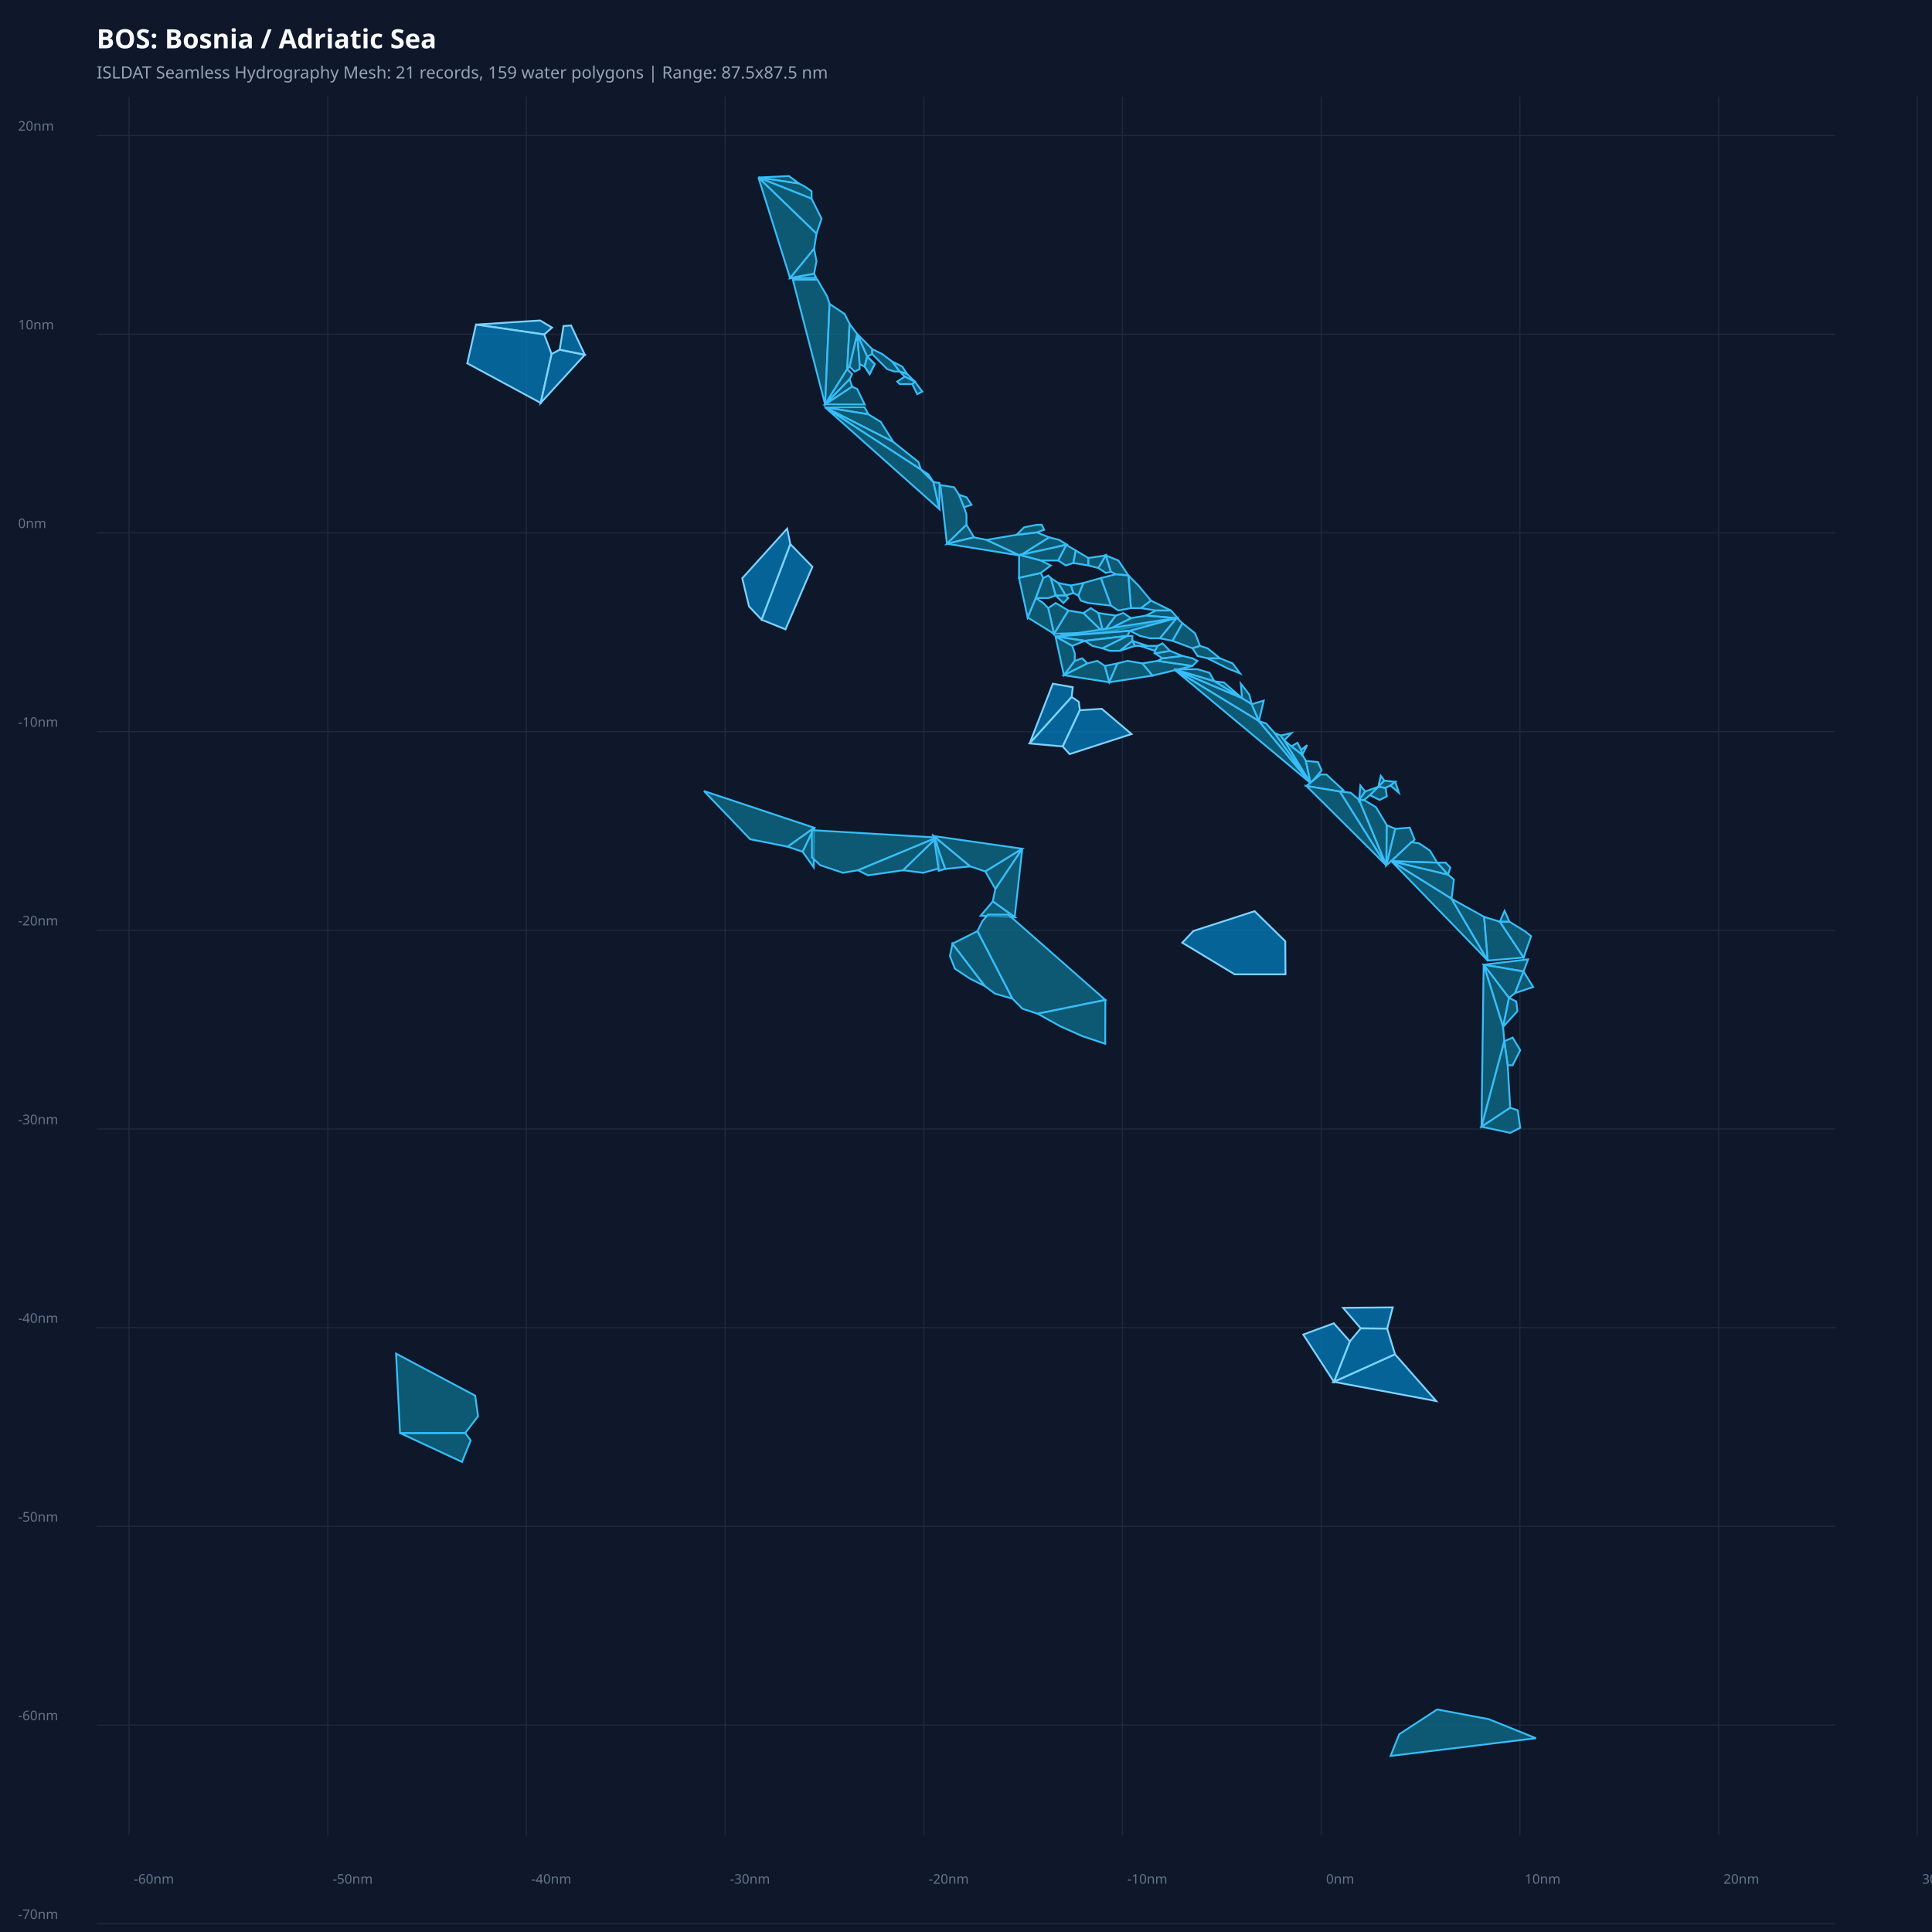
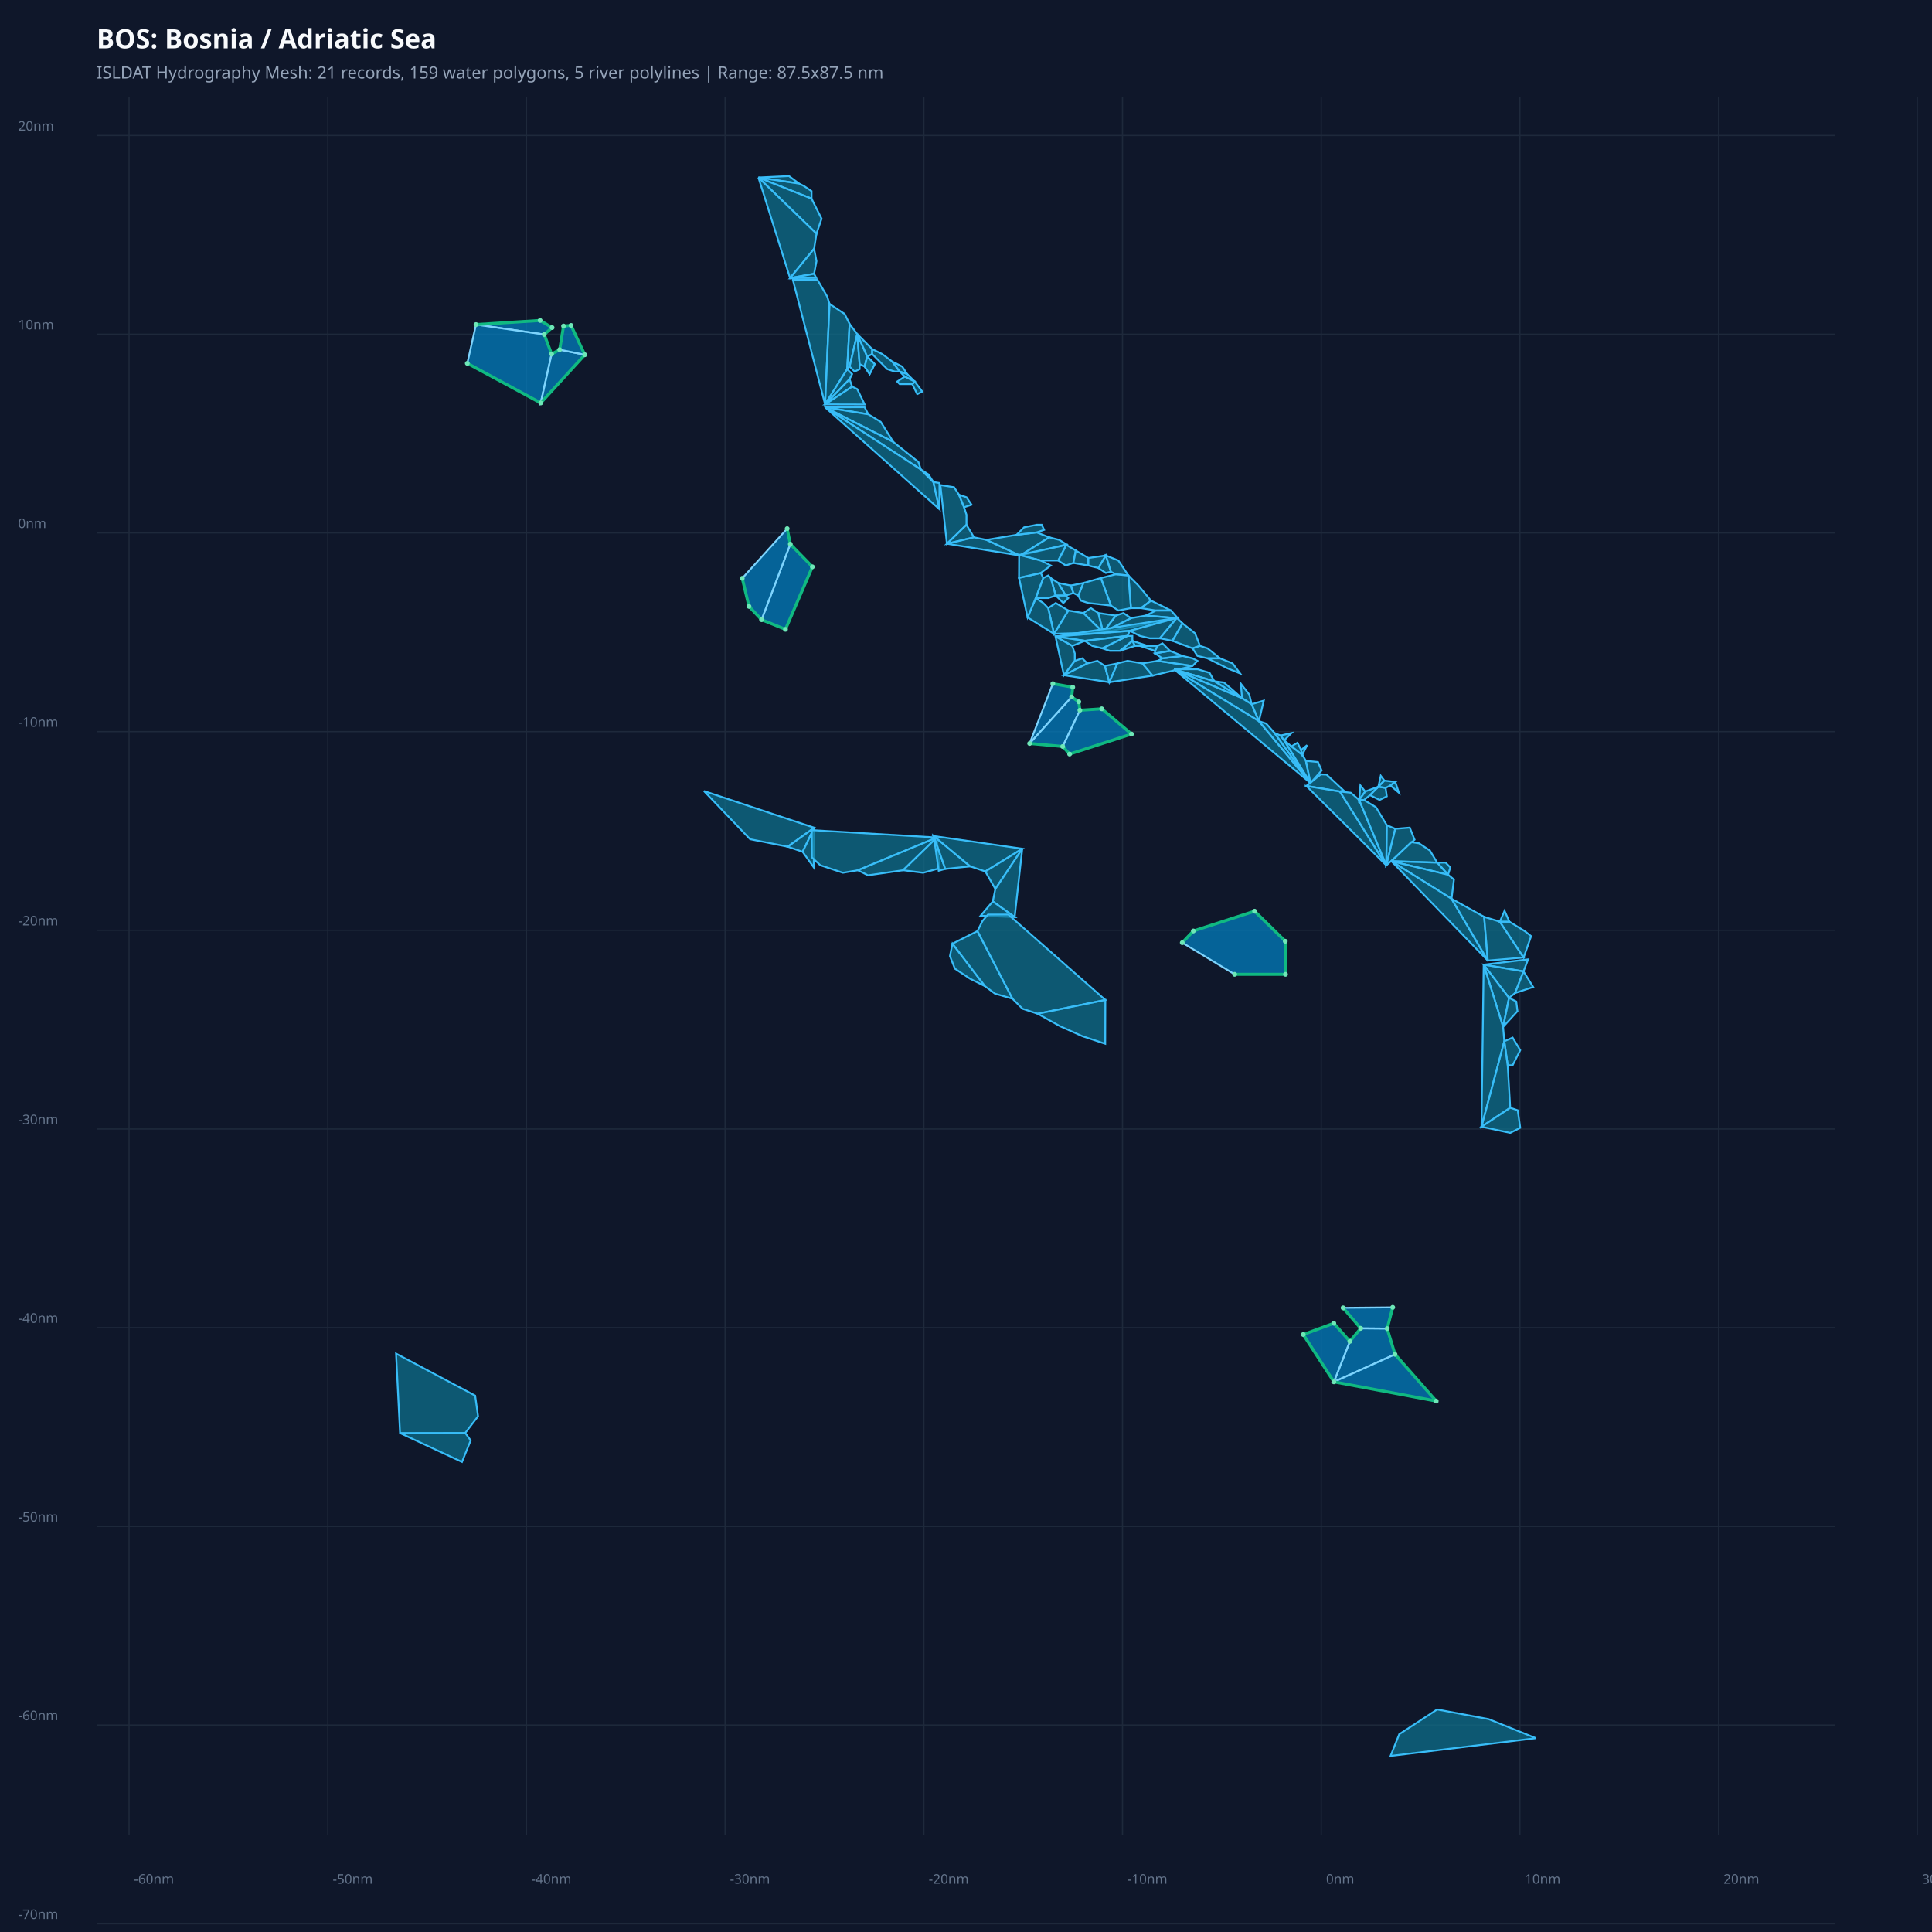
<svg xmlns="http://www.w3.org/2000/svg" viewBox="0 0 1600 1600" width="1600" height="1600">
  <rect width="1600" height="1600" fill="#0f172a" />
  <text x="80" y="40" font-family="sans-serif" font-size="22" font-weight="bold" fill="#f8fafc">BOS: Bosnia / Adriatic Sea</text>
-   <text x="80" y="65" font-family="sans-serif" font-size="14" fill="#94a3b8">ISLDAT Seamless Hydrography Mesh: 21 records, 159 water polygons | Range: 87.5x87.5 nm</text>
+   <text x="80" y="65" font-family="sans-serif" font-size="14" fill="#94a3b8">ISLDAT Hydrography Mesh: 21 records, 159 water polygons, 5 river polylines | Range: 87.5x87.5 nm</text>
  <line x1="-57.6" y1="1520.0" x2="-57.6" y2="80.0" stroke="#1e293b" stroke-width="1" />
  <text x="-53.6" y="1560" font-family="sans-serif" font-size="11" fill="#64748b">-70nm</text>
  <line x1="106.9" y1="1520.0" x2="106.9" y2="80.0" stroke="#1e293b" stroke-width="1" />
  <text x="110.9" y="1560" font-family="sans-serif" font-size="11" fill="#64748b">-60nm</text>
  <line x1="271.5" y1="1520.0" x2="271.5" y2="80.0" stroke="#1e293b" stroke-width="1" />
  <text x="275.5" y="1560" font-family="sans-serif" font-size="11" fill="#64748b">-50nm</text>
  <line x1="436.0" y1="1520.0" x2="436.0" y2="80.0" stroke="#1e293b" stroke-width="1" />
  <text x="440.0" y="1560" font-family="sans-serif" font-size="11" fill="#64748b">-40nm</text>
  <line x1="600.5" y1="1520.0" x2="600.5" y2="80.0" stroke="#1e293b" stroke-width="1" />
  <text x="604.5" y="1560" font-family="sans-serif" font-size="11" fill="#64748b">-30nm</text>
  <line x1="765.1" y1="1520.0" x2="765.1" y2="80.0" stroke="#1e293b" stroke-width="1" />
  <text x="769.1" y="1560" font-family="sans-serif" font-size="11" fill="#64748b">-20nm</text>
  <line x1="929.6" y1="1520.0" x2="929.6" y2="80.0" stroke="#1e293b" stroke-width="1" />
  <text x="933.6" y="1560" font-family="sans-serif" font-size="11" fill="#64748b">-10nm</text>
  <line x1="1094.2" y1="1520.0" x2="1094.2" y2="80.0" stroke="#1e293b" stroke-width="1" />
  <text x="1098.2" y="1560" font-family="sans-serif" font-size="11" fill="#64748b">0nm</text>
  <line x1="1258.7" y1="1520.0" x2="1258.7" y2="80.0" stroke="#1e293b" stroke-width="1" />
  <text x="1262.7" y="1560" font-family="sans-serif" font-size="11" fill="#64748b">10nm</text>
  <line x1="1423.3" y1="1520.0" x2="1423.3" y2="80.0" stroke="#1e293b" stroke-width="1" />
  <text x="1427.3" y="1560" font-family="sans-serif" font-size="11" fill="#64748b">20nm</text>
  <line x1="1587.8" y1="1520.0" x2="1587.8" y2="80.0" stroke="#1e293b" stroke-width="1" />
  <text x="1591.8" y="1560" font-family="sans-serif" font-size="11" fill="#64748b">30nm</text>
  <line x1="80.0" y1="1593.2" x2="1520.0" y2="1593.2" stroke="#1e293b" stroke-width="1" />
  <text x="15" y="1589.2" font-family="sans-serif" font-size="11" fill="#64748b">-70nm</text>
  <line x1="80.0" y1="1428.6" x2="1520.0" y2="1428.6" stroke="#1e293b" stroke-width="1" />
  <text x="15" y="1424.6" font-family="sans-serif" font-size="11" fill="#64748b">-60nm</text>
  <line x1="80.0" y1="1264.1" x2="1520.0" y2="1264.1" stroke="#1e293b" stroke-width="1" />
  <text x="15" y="1260.1" font-family="sans-serif" font-size="11" fill="#64748b">-50nm</text>
  <line x1="80.0" y1="1099.5" x2="1520.0" y2="1099.5" stroke="#1e293b" stroke-width="1" />
  <text x="15" y="1095.5" font-family="sans-serif" font-size="11" fill="#64748b">-40nm</text>
  <line x1="80.0" y1="935.0" x2="1520.0" y2="935.0" stroke="#1e293b" stroke-width="1" />
  <text x="15" y="931.0" font-family="sans-serif" font-size="11" fill="#64748b">-30nm</text>
  <line x1="80.0" y1="770.4" x2="1520.0" y2="770.4" stroke="#1e293b" stroke-width="1" />
  <text x="15" y="766.4" font-family="sans-serif" font-size="11" fill="#64748b">-20nm</text>
  <line x1="80.0" y1="605.9" x2="1520.0" y2="605.9" stroke="#1e293b" stroke-width="1" />
  <text x="15" y="601.9" font-family="sans-serif" font-size="11" fill="#64748b">-10nm</text>
  <line x1="80.0" y1="441.3" x2="1520.0" y2="441.3" stroke="#1e293b" stroke-width="1" />
  <text x="15" y="437.3" font-family="sans-serif" font-size="11" fill="#64748b">0nm</text>
  <line x1="80.0" y1="276.8" x2="1520.0" y2="276.8" stroke="#1e293b" stroke-width="1" />
  <text x="15" y="272.8" font-family="sans-serif" font-size="11" fill="#64748b">10nm</text>
  <line x1="80.0" y1="112.2" x2="1520.0" y2="112.2" stroke="#1e293b" stroke-width="1" />
  <text x="15" y="108.2" font-family="sans-serif" font-size="11" fill="#64748b">20nm</text>
  <line x1="80.0" y1="-52.3" x2="1520.0" y2="-52.3" stroke="#1e293b" stroke-width="1" />
  <text x="15" y="-56.3" font-family="sans-serif" font-size="11" fill="#64748b">30nm</text>
  <polygon points="654.5,450.6 672.8,469.4 650.5,521.2 630.7,513.2 654.5,450.6" fill="rgba(2, 132, 199, 0.7)" stroke="#7dd3fc" stroke-width="1.5" />
  <polygon points="651.9,437.8 654.5,450.6 630.7,513.2 620.3,502.2 614.7,478.9 651.9,437.8" fill="rgba(2, 132, 199, 0.7)" stroke="#7dd3fc" stroke-width="1.5" />
  <polygon points="871.9,566.2 888.4,569.1 887.5,577.2 852.7,615.7 871.9,566.2" fill="rgba(2, 132, 199, 0.7)" stroke="#7dd3fc" stroke-width="1.5" />
  <polygon points="887.5,577.2 893.4,581.2 894.3,588.2 880.1,618.2 852.7,615.7 887.5,577.2" fill="rgba(2, 132, 199, 0.7)" stroke="#7dd3fc" stroke-width="1.5" />
  <polygon points="885.8,624.5 880.1,618.2 894.3,588.2 912.4,587.0 937.1,607.9 885.8,624.5" fill="rgba(2, 132, 199, 0.7)" stroke="#7dd3fc" stroke-width="1.5" />
  <polygon points="979.1,780.7 988.3,771.0 1039.0,754.6 1064.4,779.5 1064.6,806.9 1022.5,806.9 979.1,780.7" fill="rgba(2, 132, 199, 0.7)" stroke="#7dd3fc" stroke-width="1.5" />
  <polygon points="394.2,268.8 447.3,265.4 457.2,271.3 450.7,277.0 394.2,268.8" fill="rgba(2, 132, 199, 0.7)" stroke="#7dd3fc" stroke-width="1.5" />
  <polygon points="394.2,268.8 450.7,277.0 456.8,293.2 447.8,333.7 387.0,300.9 394.2,268.8" fill="rgba(2, 132, 199, 0.7)" stroke="#7dd3fc" stroke-width="1.5" />
  <polygon points="447.8,333.7 456.8,293.2 463.5,289.6 484.3,293.8 447.8,333.7" fill="rgba(2, 132, 199, 0.7)" stroke="#7dd3fc" stroke-width="1.5" />
  <polygon points="463.5,289.6 484.3,293.8 472.9,269.5 466.7,270.0 463.5,289.6" fill="rgba(2, 132, 199, 0.7)" stroke="#7dd3fc" stroke-width="1.5" />
  <polygon points="1112.3,1083.1 1126.9,1100.1 1148.8,1100.3 1153.4,1082.7 1112.3,1083.1" fill="rgba(2, 132, 199, 0.7)" stroke="#7dd3fc" stroke-width="1.5" />
  <polygon points="1126.9,1100.1 1117.9,1110.9 1104.7,1144.4 1155.3,1121.6 1148.8,1100.3 1126.9,1100.1" fill="rgba(2, 132, 199, 0.7)" stroke="#7dd3fc" stroke-width="1.5" />
  <polygon points="1104.6,1095.9 1079.3,1105.2 1104.7,1144.4 1117.9,1110.9 1104.6,1095.9" fill="rgba(2, 132, 199, 0.7)" stroke="#7dd3fc" stroke-width="1.5" />
  <polygon points="1104.7,1144.4 1189.4,1160.3 1155.3,1121.6 1104.7,1144.4" fill="rgba(2, 132, 199, 0.7)" stroke="#7dd3fc" stroke-width="1.5" />
  <polygon points="331.3,1186.8 382.6,1210.7 389.8,1192.9 385.3,1186.7 331.3,1186.8" fill="rgba(14, 116, 144, 0.7)" stroke="#38bdf8" stroke-width="1.5" />
  <polygon points="331.3,1186.8 328.0,1121.0 393.5,1155.8 395.9,1172.9 385.3,1186.7 331.3,1186.8" fill="rgba(14, 116, 144, 0.7)" stroke="#38bdf8" stroke-width="1.5" />
  <polygon points="1151.6,1454.2 1158.8,1436.2 1190.2,1415.7 1232.8,1423.7 1272.0,1439.5 1151.6,1454.2" fill="rgba(14, 116, 144, 0.7)" stroke="#38bdf8" stroke-width="1.5" />
  <polygon points="628.1,147.0 653.4,145.8 661.7,152.0 628.1,147.0" fill="rgba(14, 116, 144, 0.7)" stroke="#38bdf8" stroke-width="1.5" />
  <polygon points="628.1,147.0 661.7,152.0 665.9,154.1 672.1,158.3 672.1,164.5 628.1,147.0" fill="rgba(14, 116, 144, 0.7)" stroke="#38bdf8" stroke-width="1.5" />
  <polygon points="628.1,147.0 672.1,164.5 680.4,181.1 676.2,193.5 628.1,147.0" fill="rgba(14, 116, 144, 0.7)" stroke="#38bdf8" stroke-width="1.5" />
  <polygon points="628.1,147.0 676.2,193.5 674.2,206.0 654.3,230.3 628.1,147.0" fill="rgba(14, 116, 144, 0.7)" stroke="#38bdf8" stroke-width="1.5" />
  <polygon points="654.3,230.3 674.2,206.0 676.2,216.3 674.2,226.7 654.3,230.3" fill="rgba(14, 116, 144, 0.7)" stroke="#38bdf8" stroke-width="1.5" />
  <polygon points="654.3,230.3 674.2,226.7 676.0,230.2 654.3,230.3" fill="rgba(14, 116, 144, 0.7)" stroke="#38bdf8" stroke-width="1.5" />
  <polygon points="656.6,231.7 677.0,231.7 685.0,245.5 687.0,251.7 683.3,334.9 656.6,231.7" fill="rgba(14, 116, 144, 0.7)" stroke="#38bdf8" stroke-width="1.5" />
  <polygon points="687.0,251.7 699.5,260.0 703.6,268.3 701.6,305.7 683.3,334.9 687.0,251.7" fill="rgba(14, 116, 144, 0.7)" stroke="#38bdf8" stroke-width="1.5" />
  <polygon points="703.6,268.3 709.9,276.6 703.6,303.6 701.6,305.7 703.6,268.3" fill="rgba(14, 116, 144, 0.7)" stroke="#38bdf8" stroke-width="1.5" />
  <polygon points="709.9,276.6 703.6,303.6 707.8,307.7 711.9,305.7 711.9,301.5 709.9,276.6" fill="rgba(14, 116, 144, 0.7)" stroke="#38bdf8" stroke-width="1.5" />
  <polygon points="709.9,276.6 711.9,301.5 716.1,303.6 718.2,295.3 709.9,276.6" fill="rgba(14, 116, 144, 0.7)" stroke="#38bdf8" stroke-width="1.5" />
  <polygon points="724.4,301.5 720.2,309.8 716.1,303.6 718.2,295.3 724.4,301.5" fill="rgba(14, 116, 144, 0.7)" stroke="#38bdf8" stroke-width="1.5" />
  <polygon points="709.9,276.6 722.3,289.1 722.3,293.2 718.2,295.3 709.9,276.6" fill="rgba(14, 116, 144, 0.7)" stroke="#38bdf8" stroke-width="1.5" />
  <polygon points="722.3,289.1 730.6,293.2 738.9,299.4 745.1,307.7 741.0,307.7 734.8,305.7 722.3,293.2 722.3,289.1" fill="rgba(14, 116, 144, 0.7)" stroke="#38bdf8" stroke-width="1.5" />
  <polygon points="738.9,299.4 747.2,303.6 751.3,309.8 745.1,307.7 738.9,299.4" fill="rgba(14, 116, 144, 0.7)" stroke="#38bdf8" stroke-width="1.5" />
  <polygon points="749.3,311.9 745.1,307.7 751.3,309.8 757.6,316.0 749.3,311.9" fill="rgba(14, 116, 144, 0.7)" stroke="#38bdf8" stroke-width="1.5" />
  <polygon points="757.6,316.0 763.8,324.3 759.6,326.4 755.5,318.1 757.6,316.0" fill="rgba(14, 116, 144, 0.7)" stroke="#38bdf8" stroke-width="1.5" />
  <polygon points="757.6,316.0 755.5,318.1 745.1,318.1 743.0,316.0 749.3,311.9 757.6,316.0" fill="rgba(14, 116, 144, 0.7)" stroke="#38bdf8" stroke-width="1.5" />
  <polygon points="718.2,295.3 724.4,301.5 720.2,309.8 716.1,303.6 718.2,295.3" fill="rgba(14, 116, 144, 0.7)" stroke="#38bdf8" stroke-width="1.5" />
  <polygon points="683.3,334.9 701.6,305.7 705.7,309.8 703.6,314.0 683.3,334.9" fill="rgba(14, 116, 144, 0.7)" stroke="#38bdf8" stroke-width="1.5" />
  <polygon points="683.3,334.9 703.6,314.0 705.7,320.2 683.3,334.9" fill="rgba(14, 116, 144, 0.7)" stroke="#38bdf8" stroke-width="1.5" />
  <polygon points="683.3,334.9 705.7,320.2 709.9,322.2 716.1,335.0 683.3,334.9" fill="rgba(14, 116, 144, 0.7)" stroke="#38bdf8" stroke-width="1.5" />
  <polygon points="683.3,337.3 716.0,337.2 719.1,343.1 683.3,337.3" fill="rgba(14, 116, 144, 0.7)" stroke="#38bdf8" stroke-width="1.5" />
  <polygon points="683.3,337.3 719.1,343.1 729.4,349.4 739.8,366.0 683.3,337.3" fill="rgba(14, 116, 144, 0.7)" stroke="#38bdf8" stroke-width="1.5" />
  <polygon points="683.3,337.3 739.8,366.0 760.6,382.6 762.6,388.8 683.3,337.3" fill="rgba(14, 116, 144, 0.7)" stroke="#38bdf8" stroke-width="1.5" />
  <polygon points="683.3,337.3 762.6,388.8 773.0,399.2 778.0,421.7 683.3,337.3" fill="rgba(14, 116, 144, 0.7)" stroke="#38bdf8" stroke-width="1.5" />
  <polygon points="762.6,388.8 768.9,392.9 773.0,399.2 762.6,388.8" fill="rgba(14, 116, 144, 0.7)" stroke="#38bdf8" stroke-width="1.5" />
  <polygon points="773.0,399.2 778.0,400.0 778.0,421.7 773.0,399.2" fill="rgba(14, 116, 144, 0.7)" stroke="#38bdf8" stroke-width="1.5" />
  <polygon points="778.8,401.7 790.1,403.5 794.2,409.7 798.4,420.1 800.4,426.3 800.4,434.6 784.2,450.3 778.8,401.7" fill="rgba(14, 116, 144, 0.7)" stroke="#38bdf8" stroke-width="1.5" />
  <polygon points="794.2,409.7 800.4,411.8 804.6,418.0 798.4,420.1 794.2,409.7" fill="rgba(14, 116, 144, 0.7)" stroke="#38bdf8" stroke-width="1.5" />
  <polygon points="784.2,450.3 800.4,434.6 806.6,445.0 784.2,450.3" fill="rgba(14, 116, 144, 0.7)" stroke="#38bdf8" stroke-width="1.5" />
  <polygon points="784.2,450.3 806.6,445.0 817.0,447.1 844.8,460.1 784.2,450.3" fill="rgba(14, 116, 144, 0.7)" stroke="#38bdf8" stroke-width="1.5" />
  <polygon points="858.5,440.9 868.9,445.0 844.8,460.1 817.0,447.1 841.9,442.9 858.5,440.9" fill="rgba(14, 116, 144, 0.7)" stroke="#38bdf8" stroke-width="1.5" />
  <polygon points="844.8,460.1 868.9,445.0 877.2,447.1 883.3,450.9 844.8,460.1" fill="rgba(14, 116, 144, 0.7)" stroke="#38bdf8" stroke-width="1.5" />
  <polygon points="841.9,442.9 848.1,436.7 858.5,434.6 862.7,434.6 864.7,438.8 858.5,440.9 841.9,442.9" fill="rgba(14, 116, 144, 0.7)" stroke="#38bdf8" stroke-width="1.5" />
  <polygon points="844.0,459.5 883.1,451.3 876.4,464.2 861.9,464.2 844.0,459.5" fill="rgba(14, 116, 144, 0.7)" stroke="#38bdf8" stroke-width="1.5" />
  <polygon points="883.1,451.3 890.9,455.9 888.9,466.2 882.6,468.3 876.4,464.2 883.1,451.3" fill="rgba(14, 116, 144, 0.7)" stroke="#38bdf8" stroke-width="1.5" />
  <polygon points="890.9,455.9 901.3,462.1 901.3,468.3 888.9,466.2 890.9,455.9" fill="rgba(14, 116, 144, 0.7)" stroke="#38bdf8" stroke-width="1.5" />
  <polygon points="901.3,462.1 915.8,460.0 909.6,470.4 901.3,468.3 901.3,462.1" fill="rgba(14, 116, 144, 0.7)" stroke="#38bdf8" stroke-width="1.5" />
  <polygon points="915.8,460.0 920.0,473.5 915.8,474.5 909.6,470.4 915.8,460.0" fill="rgba(14, 116, 144, 0.7)" stroke="#38bdf8" stroke-width="1.5" />
  <polygon points="915.8,460.0 926.2,464.2 934.5,476.6 924.1,475.6 920.0,473.5 915.8,460.0" fill="rgba(14, 116, 144, 0.7)" stroke="#38bdf8" stroke-width="1.5" />
  <polygon points="934.5,476.6 942.8,484.9 953.2,497.4 944.9,503.6 936.6,503.6 934.5,476.6" fill="rgba(14, 116, 144, 0.7)" stroke="#38bdf8" stroke-width="1.5" />
  <polygon points="953.2,497.4 969.8,505.6 957.3,505.6 944.9,503.6 953.2,497.4" fill="rgba(14, 116, 144, 0.7)" stroke="#38bdf8" stroke-width="1.5" />
  <polygon points="949.0,509.8 957.3,505.6 969.8,505.6 975.4,512.0 949.0,509.8" fill="rgba(14, 116, 144, 0.7)" stroke="#38bdf8" stroke-width="1.5" />
  <polygon points="913.5,523.6 936.6,511.9 949.0,509.8 975.4,512.0 913.5,523.6" fill="rgba(14, 116, 144, 0.7)" stroke="#38bdf8" stroke-width="1.5" />
  <polygon points="913.5,523.6 924.1,509.8 930.4,507.7 936.6,511.9 913.5,523.6" fill="rgba(14, 116, 144, 0.7)" stroke="#38bdf8" stroke-width="1.5" />
  <polygon points="913.5,523.6 909.6,507.7 924.1,509.8 913.5,523.6" fill="rgba(14, 116, 144, 0.7)" stroke="#38bdf8" stroke-width="1.5" />
  <polygon points="897.2,507.7 903.4,503.6 909.6,507.7 913.5,523.6 897.2,507.7" fill="rgba(14, 116, 144, 0.7)" stroke="#38bdf8" stroke-width="1.5" />
  <polygon points="913.5,523.6 872.9,524.9 884.7,505.6 897.2,507.7 913.5,523.6" fill="rgba(14, 116, 144, 0.7)" stroke="#38bdf8" stroke-width="1.5" />
  <polygon points="872.9,524.9 868.1,503.6 874.3,499.4 884.7,505.6 872.9,524.9" fill="rgba(14, 116, 144, 0.7)" stroke="#38bdf8" stroke-width="1.5" />
  <polygon points="851.0,511.3 857.8,495.3 864.0,499.4 868.1,503.6 872.9,524.9 851.0,511.3" fill="rgba(14, 116, 144, 0.7)" stroke="#38bdf8" stroke-width="1.5" />
  <polygon points="843.9,478.5 851.0,511.3 857.8,495.3 864.0,478.7 861.9,474.5 843.9,478.5" fill="rgba(14, 116, 144, 0.7)" stroke="#38bdf8" stroke-width="1.5" />
  <polygon points="844.0,459.5 861.9,464.2 870.2,468.3 861.9,474.5 843.9,478.5 844.0,459.5" fill="rgba(14, 116, 144, 0.7)" stroke="#38bdf8" stroke-width="1.5" />
  <polygon points="911.7,478.7 924.1,475.6 934.5,476.6 936.6,503.6 926.2,505.6 920.0,501.5 911.7,478.7" fill="rgba(14, 116, 144, 0.7)" stroke="#38bdf8" stroke-width="1.5" />
  <polygon points="897.2,482.8 911.7,478.7 920.0,501.5 901.3,499.4 895.1,497.4 893.0,493.2 897.2,482.8" fill="rgba(14, 116, 144, 0.7)" stroke="#38bdf8" stroke-width="1.5" />
  <polygon points="886.8,484.9 897.2,482.8 893.0,493.2 888.9,491.1 886.8,484.9" fill="rgba(14, 116, 144, 0.7)" stroke="#38bdf8" stroke-width="1.5" />
  <polygon points="876.4,482.8 886.8,484.9 888.9,491.1 882.6,493.2 876.4,482.8" fill="rgba(14, 116, 144, 0.7)" stroke="#38bdf8" stroke-width="1.5" />
  <polygon points="870.2,478.7 876.4,482.8 882.6,493.2 874.3,493.2 870.2,478.7" fill="rgba(14, 116, 144, 0.7)" stroke="#38bdf8" stroke-width="1.5" />
  <polygon points="864.0,478.7 868.1,476.6 870.2,478.7 874.3,493.2 868.1,495.3 857.8,495.3 864.0,478.7" fill="rgba(14, 116, 144, 0.7)" stroke="#38bdf8" stroke-width="1.5" />
  <polygon points="874.3,493.2 880.6,499.4 884.7,495.3 882.6,493.2 874.3,493.2" fill="rgba(14, 116, 144, 0.7)" stroke="#38bdf8" stroke-width="1.5" />
  <polygon points="874.1,527.1 974.6,511.7 935.7,522.4 874.1,527.1" fill="rgba(14, 116, 144, 0.7)" stroke="#38bdf8" stroke-width="1.5" />
  <polygon points="974.6,511.7 960.6,528.6 952.3,528.6 944.0,526.6 935.7,522.4 974.6,511.7" fill="rgba(14, 116, 144, 0.7)" stroke="#38bdf8" stroke-width="1.5" />
  <polygon points="974.6,511.7 979.3,516.2 971.0,530.7 960.6,528.6 974.6,511.7" fill="rgba(14, 116, 144, 0.7)" stroke="#38bdf8" stroke-width="1.5" />
  <polygon points="979.3,516.2 989.7,524.5 993.8,534.9 987.6,536.9 971.0,530.7 979.3,516.2" fill="rgba(14, 116, 144, 0.7)" stroke="#38bdf8" stroke-width="1.5" />
  <polygon points="993.8,534.9 1000.0,536.9 1010.4,545.2 1000.0,545.2 991.7,543.2 987.6,536.9 993.8,534.9" fill="rgba(14, 116, 144, 0.7)" stroke="#38bdf8" stroke-width="1.5" />
  <polygon points="1010.4,545.2 1020.8,549.4 1027.0,557.7 1016.6,553.5 1000.0,545.2 1010.4,545.2" fill="rgba(14, 116, 144, 0.7)" stroke="#38bdf8" stroke-width="1.5" />
  <polygon points="874.1,527.1 935.7,522.4 933.7,526.6 898.4,530.7 874.1,527.1" fill="rgba(14, 116, 144, 0.7)" stroke="#38bdf8" stroke-width="1.5" />
  <polygon points="874.1,527.1 898.4,530.7 888.0,534.9 874.1,527.1" fill="rgba(14, 116, 144, 0.7)" stroke="#38bdf8" stroke-width="1.5" />
  <polygon points="874.1,527.1 888.0,534.9 890.1,541.1 890.1,547.3 881.1,559.2 874.1,527.1" fill="rgba(14, 116, 144, 0.7)" stroke="#38bdf8" stroke-width="1.5" />
  <polygon points="881.1,559.2 890.1,547.3 896.3,545.2 900.5,549.4 881.1,559.2" fill="rgba(14, 116, 144, 0.7)" stroke="#38bdf8" stroke-width="1.5" />
  <polygon points="881.1,559.2 900.5,549.4 908.8,547.3 915.0,551.5 918.7,565.0 881.1,559.2" fill="rgba(14, 116, 144, 0.7)" stroke="#38bdf8" stroke-width="1.5" />
  <polygon points="918.7,565.0 915.0,551.5 925.4,549.4 918.7,565.0" fill="rgba(14, 116, 144, 0.7)" stroke="#38bdf8" stroke-width="1.5" />
  <polygon points="918.7,565.0 925.4,549.4 933.7,547.3 946.1,549.4 954.5,559.5 918.7,565.0" fill="rgba(14, 116, 144, 0.7)" stroke="#38bdf8" stroke-width="1.5" />
  <polygon points="954.5,559.5 946.1,549.4 958.6,547.3 987.6,551.5 954.5,559.5" fill="rgba(14, 116, 144, 0.7)" stroke="#38bdf8" stroke-width="1.5" />
  <polygon points="987.6,551.5 958.6,547.3 962.7,545.2 979.3,543.2 987.6,545.2 991.7,547.3 987.6,551.5" fill="rgba(14, 116, 144, 0.7)" stroke="#38bdf8" stroke-width="1.5" />
  <polygon points="962.7,545.2 956.5,541.1 968.9,539.0 979.3,543.2 962.7,545.2" fill="rgba(14, 116, 144, 0.7)" stroke="#38bdf8" stroke-width="1.5" />
  <polygon points="956.5,541.1 956.5,539.0 958.6,534.9 962.7,532.8 968.9,539.0 956.5,541.1" fill="rgba(14, 116, 144, 0.7)" stroke="#38bdf8" stroke-width="1.5" />
  <polygon points="956.5,539.0 944.0,534.9 950.3,534.9 958.6,534.9 956.5,539.0" fill="rgba(14, 116, 144, 0.7)" stroke="#38bdf8" stroke-width="1.5" />
  <polygon points="944.0,534.9 950.3,534.9 937.8,530.7 939.9,534.9 944.0,534.9" fill="rgba(14, 116, 144, 0.7)" stroke="#38bdf8" stroke-width="1.5" />
  <polygon points="937.8,530.7 939.9,534.9 927.4,539.0 937.8,530.7" fill="rgba(14, 116, 144, 0.7)" stroke="#38bdf8" stroke-width="1.5" />
  <polygon points="937.8,530.7 927.4,539.0 919.1,539.0 912.9,536.9 933.7,526.6 937.8,526.6 937.8,530.7" fill="rgba(14, 116, 144, 0.7)" stroke="#38bdf8" stroke-width="1.5" />
  <polygon points="912.9,536.9 904.6,534.9 898.4,530.7 933.7,526.6 912.9,536.9" fill="rgba(14, 116, 144, 0.7)" stroke="#38bdf8" stroke-width="1.5" />
  <polygon points="972.3,554.3 991.7,554.2 1001.7,557.2 1005.7,564.2 972.3,554.3" fill="rgba(14, 116, 144, 0.7)" stroke="#38bdf8" stroke-width="1.5" />
  <polygon points="1005.7,564.2 1013.6,565.2 1028.6,578.2 1005.7,564.2" fill="rgba(14, 116, 144, 0.7)" stroke="#38bdf8" stroke-width="1.5" />
  <polygon points="972.3,554.3 1005.7,564.2 1028.6,578.2 972.3,554.3" fill="rgba(14, 116, 144, 0.7)" stroke="#38bdf8" stroke-width="1.5" />
  <polygon points="1028.6,578.2 1027.6,566.2 1034.6,575.2 1036.6,583.2 1028.6,578.2" fill="rgba(14, 116, 144, 0.7)" stroke="#38bdf8" stroke-width="1.5" />
  <polygon points="972.3,554.3 1028.6,578.2 1036.6,583.2 1042.6,597.2 972.3,554.3" fill="rgba(14, 116, 144, 0.7)" stroke="#38bdf8" stroke-width="1.5" />
  <polygon points="1036.6,583.2 1046.6,580.2 1042.6,597.2 1036.6,583.2" fill="rgba(14, 116, 144, 0.7)" stroke="#38bdf8" stroke-width="1.5" />
  <polygon points="972.3,554.3 1042.6,597.2 1085.3,648.5 972.3,554.3" fill="rgba(14, 116, 144, 0.7)" stroke="#38bdf8" stroke-width="1.5" />
  <polygon points="1042.6,597.2 1048.6,599.2 1055.6,607.1 1085.3,648.5 1042.6,597.2" fill="rgba(14, 116, 144, 0.7)" stroke="#38bdf8" stroke-width="1.5" />
  <polygon points="1055.6,607.1 1060.5,609.1 1063.5,613.1 1085.3,648.5 1055.6,607.1" fill="rgba(14, 116, 144, 0.7)" stroke="#38bdf8" stroke-width="1.5" />
  <polygon points="1060.5,609.1 1069.5,607.1 1063.5,613.1 1060.5,609.1" fill="rgba(14, 116, 144, 0.7)" stroke="#38bdf8" stroke-width="1.5" />
  <polygon points="1063.5,613.1 1069.5,618.1 1078.5,625.1 1081.5,630.1 1085.3,648.5 1063.5,613.1" fill="rgba(14, 116, 144, 0.7)" stroke="#38bdf8" stroke-width="1.5" />
  <polygon points="1069.5,618.1 1074.5,615.1 1077.5,621.1 1078.5,625.1 1069.5,618.1" fill="rgba(14, 116, 144, 0.7)" stroke="#38bdf8" stroke-width="1.5" />
  <polygon points="1077.5,621.1 1082.5,617.1 1078.5,625.1 1077.5,621.1" fill="rgba(14, 116, 144, 0.7)" stroke="#38bdf8" stroke-width="1.5" />
  <polygon points="1081.5,630.1 1091.5,631.1 1094.5,638.1 1085.3,648.5 1081.5,630.1" fill="rgba(14, 116, 144, 0.7)" stroke="#38bdf8" stroke-width="1.5" />
  <polygon points="1081.9,650.9 1093.9,641.3 1098.6,641.5 1112.6,654.5 1109.6,655.5 1081.9,650.9" fill="rgba(14, 116, 144, 0.7)" stroke="#38bdf8" stroke-width="1.5" />
  <polygon points="1081.9,650.9 1109.6,655.5 1148.1,716.7 1081.9,650.9" fill="rgba(14, 116, 144, 0.7)" stroke="#38bdf8" stroke-width="1.5" />
  <polygon points="1109.6,655.5 1118.6,656.5 1125.6,662.5 1148.1,716.7 1109.6,655.5" fill="rgba(14, 116, 144, 0.7)" stroke="#38bdf8" stroke-width="1.5" />
  <polygon points="1125.6,662.5 1129.6,662.5 1139.5,668.5 1148.5,683.4 1148.1,716.7 1125.6,662.5" fill="rgba(14, 116, 144, 0.7)" stroke="#38bdf8" stroke-width="1.5" />
  <polygon points="1148.5,683.4 1155.5,686.4 1148.1,716.7 1148.5,683.4" fill="rgba(14, 116, 144, 0.7)" stroke="#38bdf8" stroke-width="1.5" />
  <polygon points="1148.1,716.7 1155.5,686.4 1167.5,685.4 1171.5,695.4 1148.1,716.7" fill="rgba(14, 116, 144, 0.7)" stroke="#38bdf8" stroke-width="1.5" />
  <polygon points="1125.6,662.5 1126.6,650.5 1130.6,655.5 1125.6,662.5" fill="rgba(14, 116, 144, 0.7)" stroke="#38bdf8" stroke-width="1.5" />
  <polygon points="1125.6,662.5 1130.6,655.5 1141.5,651.5 1134.6,658.5 1129.6,662.5 1125.6,662.5" fill="rgba(14, 116, 144, 0.7)" stroke="#38bdf8" stroke-width="1.5" />
  <polygon points="1134.6,658.5 1142.5,662.5 1148.5,659.5 1147.5,652.5 1141.5,651.5 1134.6,658.5" fill="rgba(14, 116, 144, 0.7)" stroke="#38bdf8" stroke-width="1.5" />
  <polygon points="1141.5,651.5 1146.5,646.5 1143.5,642.5 1141.5,651.5" fill="rgba(14, 116, 144, 0.7)" stroke="#38bdf8" stroke-width="1.5" />
  <polygon points="1141.5,651.5 1146.5,646.5 1155.5,647.5 1151.5,650.5 1147.5,652.5 1141.5,651.5" fill="rgba(14, 116, 144, 0.7)" stroke="#38bdf8" stroke-width="1.5" />
  <polygon points="1151.5,650.5 1155.5,647.5 1158.5,656.5 1151.5,650.5" fill="rgba(14, 116, 144, 0.7)" stroke="#38bdf8" stroke-width="1.5" />
  <polygon points="583.0,655.1 621.2,695.0 652.3,701.2 674.3,685.5 583.0,655.1" fill="rgba(14, 116, 144, 0.7)" stroke="#38bdf8" stroke-width="1.5" />
  <polygon points="652.3,701.2 674.3,685.5 664.7,705.4 652.3,701.2" fill="rgba(14, 116, 144, 0.7)" stroke="#38bdf8" stroke-width="1.5" />
  <polygon points="673.9,718.3 664.7,705.4 674.3,685.5 673.9,718.3" fill="rgba(14, 116, 144, 0.7)" stroke="#38bdf8" stroke-width="1.5" />
  <polygon points="672.3,687.5 672.4,710.1 679.4,716.6 698.1,722.8 710.5,720.7 775.8,693.6 672.3,687.5" fill="rgba(14, 116, 144, 0.7)" stroke="#38bdf8" stroke-width="1.5" />
  <polygon points="775.8,693.6 710.5,720.7 718.8,724.9 747.9,720.7 775.8,693.6" fill="rgba(14, 116, 144, 0.7)" stroke="#38bdf8" stroke-width="1.5" />
  <polygon points="775.8,693.6 747.9,720.7 764.5,722.8 777.9,719.1 775.8,693.6" fill="rgba(14, 116, 144, 0.7)" stroke="#38bdf8" stroke-width="1.5" />
  <polygon points="773.3,692.4 777.4,721.1 782.8,719.6 773.3,692.4" fill="rgba(14, 116, 144, 0.7)" stroke="#38bdf8" stroke-width="1.5" />
  <polygon points="773.3,692.4 782.8,719.6 803.5,717.5 773.3,692.4" fill="rgba(14, 116, 144, 0.7)" stroke="#38bdf8" stroke-width="1.5" />
  <polygon points="773.3,692.4 803.5,717.5 816.0,721.7 846.6,702.9 773.3,692.4" fill="rgba(14, 116, 144, 0.7)" stroke="#38bdf8" stroke-width="1.5" />
  <polygon points="846.6,702.9 816.0,721.7 824.3,736.2 846.6,702.9" fill="rgba(14, 116, 144, 0.7)" stroke="#38bdf8" stroke-width="1.5" />
  <polygon points="824.3,736.2 822.2,746.5 840.3,759.5 846.6,702.9 824.3,736.2" fill="rgba(14, 116, 144, 0.7)" stroke="#38bdf8" stroke-width="1.5" />
  <polygon points="822.2,746.5 812.1,758.4 840.3,759.5 822.2,746.5" fill="rgba(14, 116, 144, 0.7)" stroke="#38bdf8" stroke-width="1.5" />
  <polygon points="788.8,781.5 786.7,791.8 790.8,802.2 803.3,810.5 815.7,816.7 788.8,781.5" fill="rgba(14, 116, 144, 0.7)" stroke="#38bdf8" stroke-width="1.5" />
  <polygon points="815.7,816.7 824.0,822.9 838.5,827.1 809.5,771.1 788.8,781.5 815.7,816.7" fill="rgba(14, 116, 144, 0.7)" stroke="#38bdf8" stroke-width="1.5" />
  <polygon points="835.0,757.4 818.2,757.4 813.6,762.8 809.5,771.1 838.5,827.1 846.8,835.4 859.3,839.5 915.4,828.1 835.0,757.4" fill="rgba(14, 116, 144, 0.7)" stroke="#38bdf8" stroke-width="1.5" />
  <polygon points="859.3,839.5 878.0,849.9 896.6,858.2 915.3,864.4 915.4,828.1 859.3,839.5" fill="rgba(14, 116, 144, 0.7)" stroke="#38bdf8" stroke-width="1.5" />
  <polygon points="1152.3,713.2 1168.8,697.4 1175.2,698.4 1184.2,704.4 1190.2,714.4 1152.3,713.2" fill="rgba(14, 116, 144, 0.7)" stroke="#38bdf8" stroke-width="1.5" />
  <polygon points="1190.2,714.4 1197.2,714.4 1201.1,718.4 1199.2,724.4 1190.2,714.4" fill="rgba(14, 116, 144, 0.7)" stroke="#38bdf8" stroke-width="1.5" />
  <polygon points="1152.3,713.2 1190.2,714.4 1199.2,724.4 1152.3,713.2" fill="rgba(14, 116, 144, 0.7)" stroke="#38bdf8" stroke-width="1.5" />
  <polygon points="1152.3,713.2 1199.2,724.4 1204.1,728.4 1202.1,744.3 1152.3,713.2" fill="rgba(14, 116, 144, 0.7)" stroke="#38bdf8" stroke-width="1.5" />
  <polygon points="1152.3,713.2 1202.1,744.3 1232.1,795.5 1152.3,713.2" fill="rgba(14, 116, 144, 0.7)" stroke="#38bdf8" stroke-width="1.5" />
  <polygon points="1202.1,744.3 1229.1,759.3 1232.1,795.5 1202.1,744.3" fill="rgba(14, 116, 144, 0.7)" stroke="#38bdf8" stroke-width="1.5" />
  <polygon points="1229.1,759.3 1242.1,763.3 1261.8,793.0 1232.1,795.5 1229.1,759.3" fill="rgba(14, 116, 144, 0.7)" stroke="#38bdf8" stroke-width="1.5" />
  <polygon points="1242.1,763.3 1250.0,763.3 1263.0,771.3 1268.0,775.3 1261.8,793.0 1242.1,763.3" fill="rgba(14, 116, 144, 0.7)" stroke="#38bdf8" stroke-width="1.5" />
  <polygon points="1242.1,763.3 1246.0,754.3 1250.0,763.3 1242.1,763.3" fill="rgba(14, 116, 144, 0.7)" stroke="#38bdf8" stroke-width="1.5" />
  <polygon points="1228.7,798.9 1265.5,794.5 1261.7,804.5 1228.7,798.9" fill="rgba(14, 116, 144, 0.7)" stroke="#38bdf8" stroke-width="1.5" />
  <polygon points="1228.7,798.9 1261.7,804.5 1254.7,822.4 1249.7,826.4 1228.7,798.9" fill="rgba(14, 116, 144, 0.7)" stroke="#38bdf8" stroke-width="1.5" />
  <polygon points="1261.7,804.5 1269.7,817.4 1254.7,822.4 1261.7,804.5" fill="rgba(14, 116, 144, 0.7)" stroke="#38bdf8" stroke-width="1.5" />
  <polygon points="1228.7,798.9 1249.7,826.4 1244.8,850.4 1228.7,798.9" fill="rgba(14, 116, 144, 0.7)" stroke="#38bdf8" stroke-width="1.5" />
  <polygon points="1249.7,826.4 1255.7,829.4 1256.7,837.4 1244.8,850.4 1249.7,826.4" fill="rgba(14, 116, 144, 0.7)" stroke="#38bdf8" stroke-width="1.5" />
  <polygon points="1228.7,798.9 1244.8,850.4 1245.8,862.3 1226.9,933.1 1228.7,798.9" fill="rgba(14, 116, 144, 0.7)" stroke="#38bdf8" stroke-width="1.5" />
  <polygon points="1245.8,862.3 1252.7,859.3 1259.0,869.7 1252.7,882.2 1248.6,882.2 1245.8,862.3" fill="rgba(14, 116, 144, 0.7)" stroke="#38bdf8" stroke-width="1.5" />
  <polygon points="1245.8,862.3 1248.6,882.2 1250.7,917.4 1226.9,933.1 1245.8,862.3" fill="rgba(14, 116, 144, 0.7)" stroke="#38bdf8" stroke-width="1.5" />
  <polygon points="1226.9,933.1 1250.7,917.4 1256.9,919.5 1259.0,934.0 1250.7,938.2 1226.9,933.1" fill="rgba(14, 116, 144, 0.7)" stroke="#38bdf8" stroke-width="1.5" />
+   <polyline points="651.9,437.8 654.5,450.6 672.8,469.4 650.5,521.2 630.7,513.2 620.3,502.2 614.7,478.9" fill="none" stroke="#10b981" stroke-width="2.5" stroke-linecap="round" stroke-linejoin="round" />
+   <circle cx="651.9" cy="437.8" r="2" fill="#6ee7b7" />
+   <circle cx="654.5" cy="450.6" r="2" fill="#6ee7b7" />
+   <circle cx="672.8" cy="469.4" r="2" fill="#6ee7b7" />
+   <circle cx="650.5" cy="521.2" r="2" fill="#6ee7b7" />
+   <circle cx="630.7" cy="513.2" r="2" fill="#6ee7b7" />
+   <circle cx="620.3" cy="502.2" r="2" fill="#6ee7b7" />
+   <circle cx="614.7" cy="478.9" r="2" fill="#6ee7b7" />
+   <polyline points="871.9,566.2 888.4,569.1 887.5,577.2 893.4,581.2 894.3,588.2 912.4,587.0 937.1,607.9 885.8,624.5 880.1,618.2 852.7,615.7" fill="none" stroke="#10b981" stroke-width="2.5" stroke-linecap="round" stroke-linejoin="round" />
+   <circle cx="871.9" cy="566.2" r="2" fill="#6ee7b7" />
+   <circle cx="888.4" cy="569.1" r="2" fill="#6ee7b7" />
+   <circle cx="887.5" cy="577.2" r="2" fill="#6ee7b7" />
+   <circle cx="893.4" cy="581.2" r="2" fill="#6ee7b7" />
+   <circle cx="894.3" cy="588.2" r="2" fill="#6ee7b7" />
+   <circle cx="912.4" cy="587.0" r="2" fill="#6ee7b7" />
+   <circle cx="937.1" cy="607.9" r="2" fill="#6ee7b7" />
+   <circle cx="885.8" cy="624.5" r="2" fill="#6ee7b7" />
+   <circle cx="880.1" cy="618.2" r="2" fill="#6ee7b7" />
+   <circle cx="852.7" cy="615.7" r="2" fill="#6ee7b7" />
+   <polyline points="979.1,780.7 988.3,771.0 1039.0,754.6 1064.4,779.5 1064.6,806.9 1022.5,806.9" fill="none" stroke="#10b981" stroke-width="2.5" stroke-linecap="round" stroke-linejoin="round" />
+   <circle cx="979.1" cy="780.7" r="2" fill="#6ee7b7" />
+   <circle cx="988.3" cy="771.0" r="2" fill="#6ee7b7" />
+   <circle cx="1039.0" cy="754.6" r="2" fill="#6ee7b7" />
+   <circle cx="1064.4" cy="779.5" r="2" fill="#6ee7b7" />
+   <circle cx="1064.6" cy="806.9" r="2" fill="#6ee7b7" />
+   <circle cx="1022.5" cy="806.9" r="2" fill="#6ee7b7" />
+   <polyline points="394.2,268.8 447.3,265.4 457.2,271.3 450.7,277.0 456.8,293.2 463.5,289.6 466.7,270.0 472.9,269.5 484.3,293.8 447.8,333.7 387.0,300.9" fill="none" stroke="#10b981" stroke-width="2.5" stroke-linecap="round" stroke-linejoin="round" />
+   <circle cx="394.2" cy="268.8" r="2" fill="#6ee7b7" />
+   <circle cx="447.3" cy="265.4" r="2" fill="#6ee7b7" />
+   <circle cx="457.2" cy="271.3" r="2" fill="#6ee7b7" />
+   <circle cx="450.7" cy="277.0" r="2" fill="#6ee7b7" />
+   <circle cx="456.8" cy="293.2" r="2" fill="#6ee7b7" />
+   <circle cx="463.5" cy="289.6" r="2" fill="#6ee7b7" />
+   <circle cx="466.7" cy="270.0" r="2" fill="#6ee7b7" />
+   <circle cx="472.9" cy="269.5" r="2" fill="#6ee7b7" />
+   <circle cx="484.3" cy="293.8" r="2" fill="#6ee7b7" />
+   <circle cx="447.8" cy="333.7" r="2" fill="#6ee7b7" />
+   <circle cx="387.0" cy="300.9" r="2" fill="#6ee7b7" />
+   <polyline points="1112.3,1083.1 1126.9,1100.1 1117.9,1110.9 1104.6,1095.9 1079.3,1105.2 1104.7,1144.4 1189.4,1160.3 1155.3,1121.6 1148.8,1100.3 1153.4,1082.7" fill="none" stroke="#10b981" stroke-width="2.5" stroke-linecap="round" stroke-linejoin="round" />
+   <circle cx="1112.3" cy="1083.1" r="2" fill="#6ee7b7" />
+   <circle cx="1126.9" cy="1100.1" r="2" fill="#6ee7b7" />
+   <circle cx="1117.9" cy="1110.9" r="2" fill="#6ee7b7" />
+   <circle cx="1104.6" cy="1095.9" r="2" fill="#6ee7b7" />
+   <circle cx="1079.3" cy="1105.2" r="2" fill="#6ee7b7" />
+   <circle cx="1104.7" cy="1144.4" r="2" fill="#6ee7b7" />
+   <circle cx="1189.4" cy="1160.3" r="2" fill="#6ee7b7" />
+   <circle cx="1155.3" cy="1121.6" r="2" fill="#6ee7b7" />
+   <circle cx="1148.8" cy="1100.3" r="2" fill="#6ee7b7" />
+   <circle cx="1153.4" cy="1082.7" r="2" fill="#6ee7b7" />
</svg>
